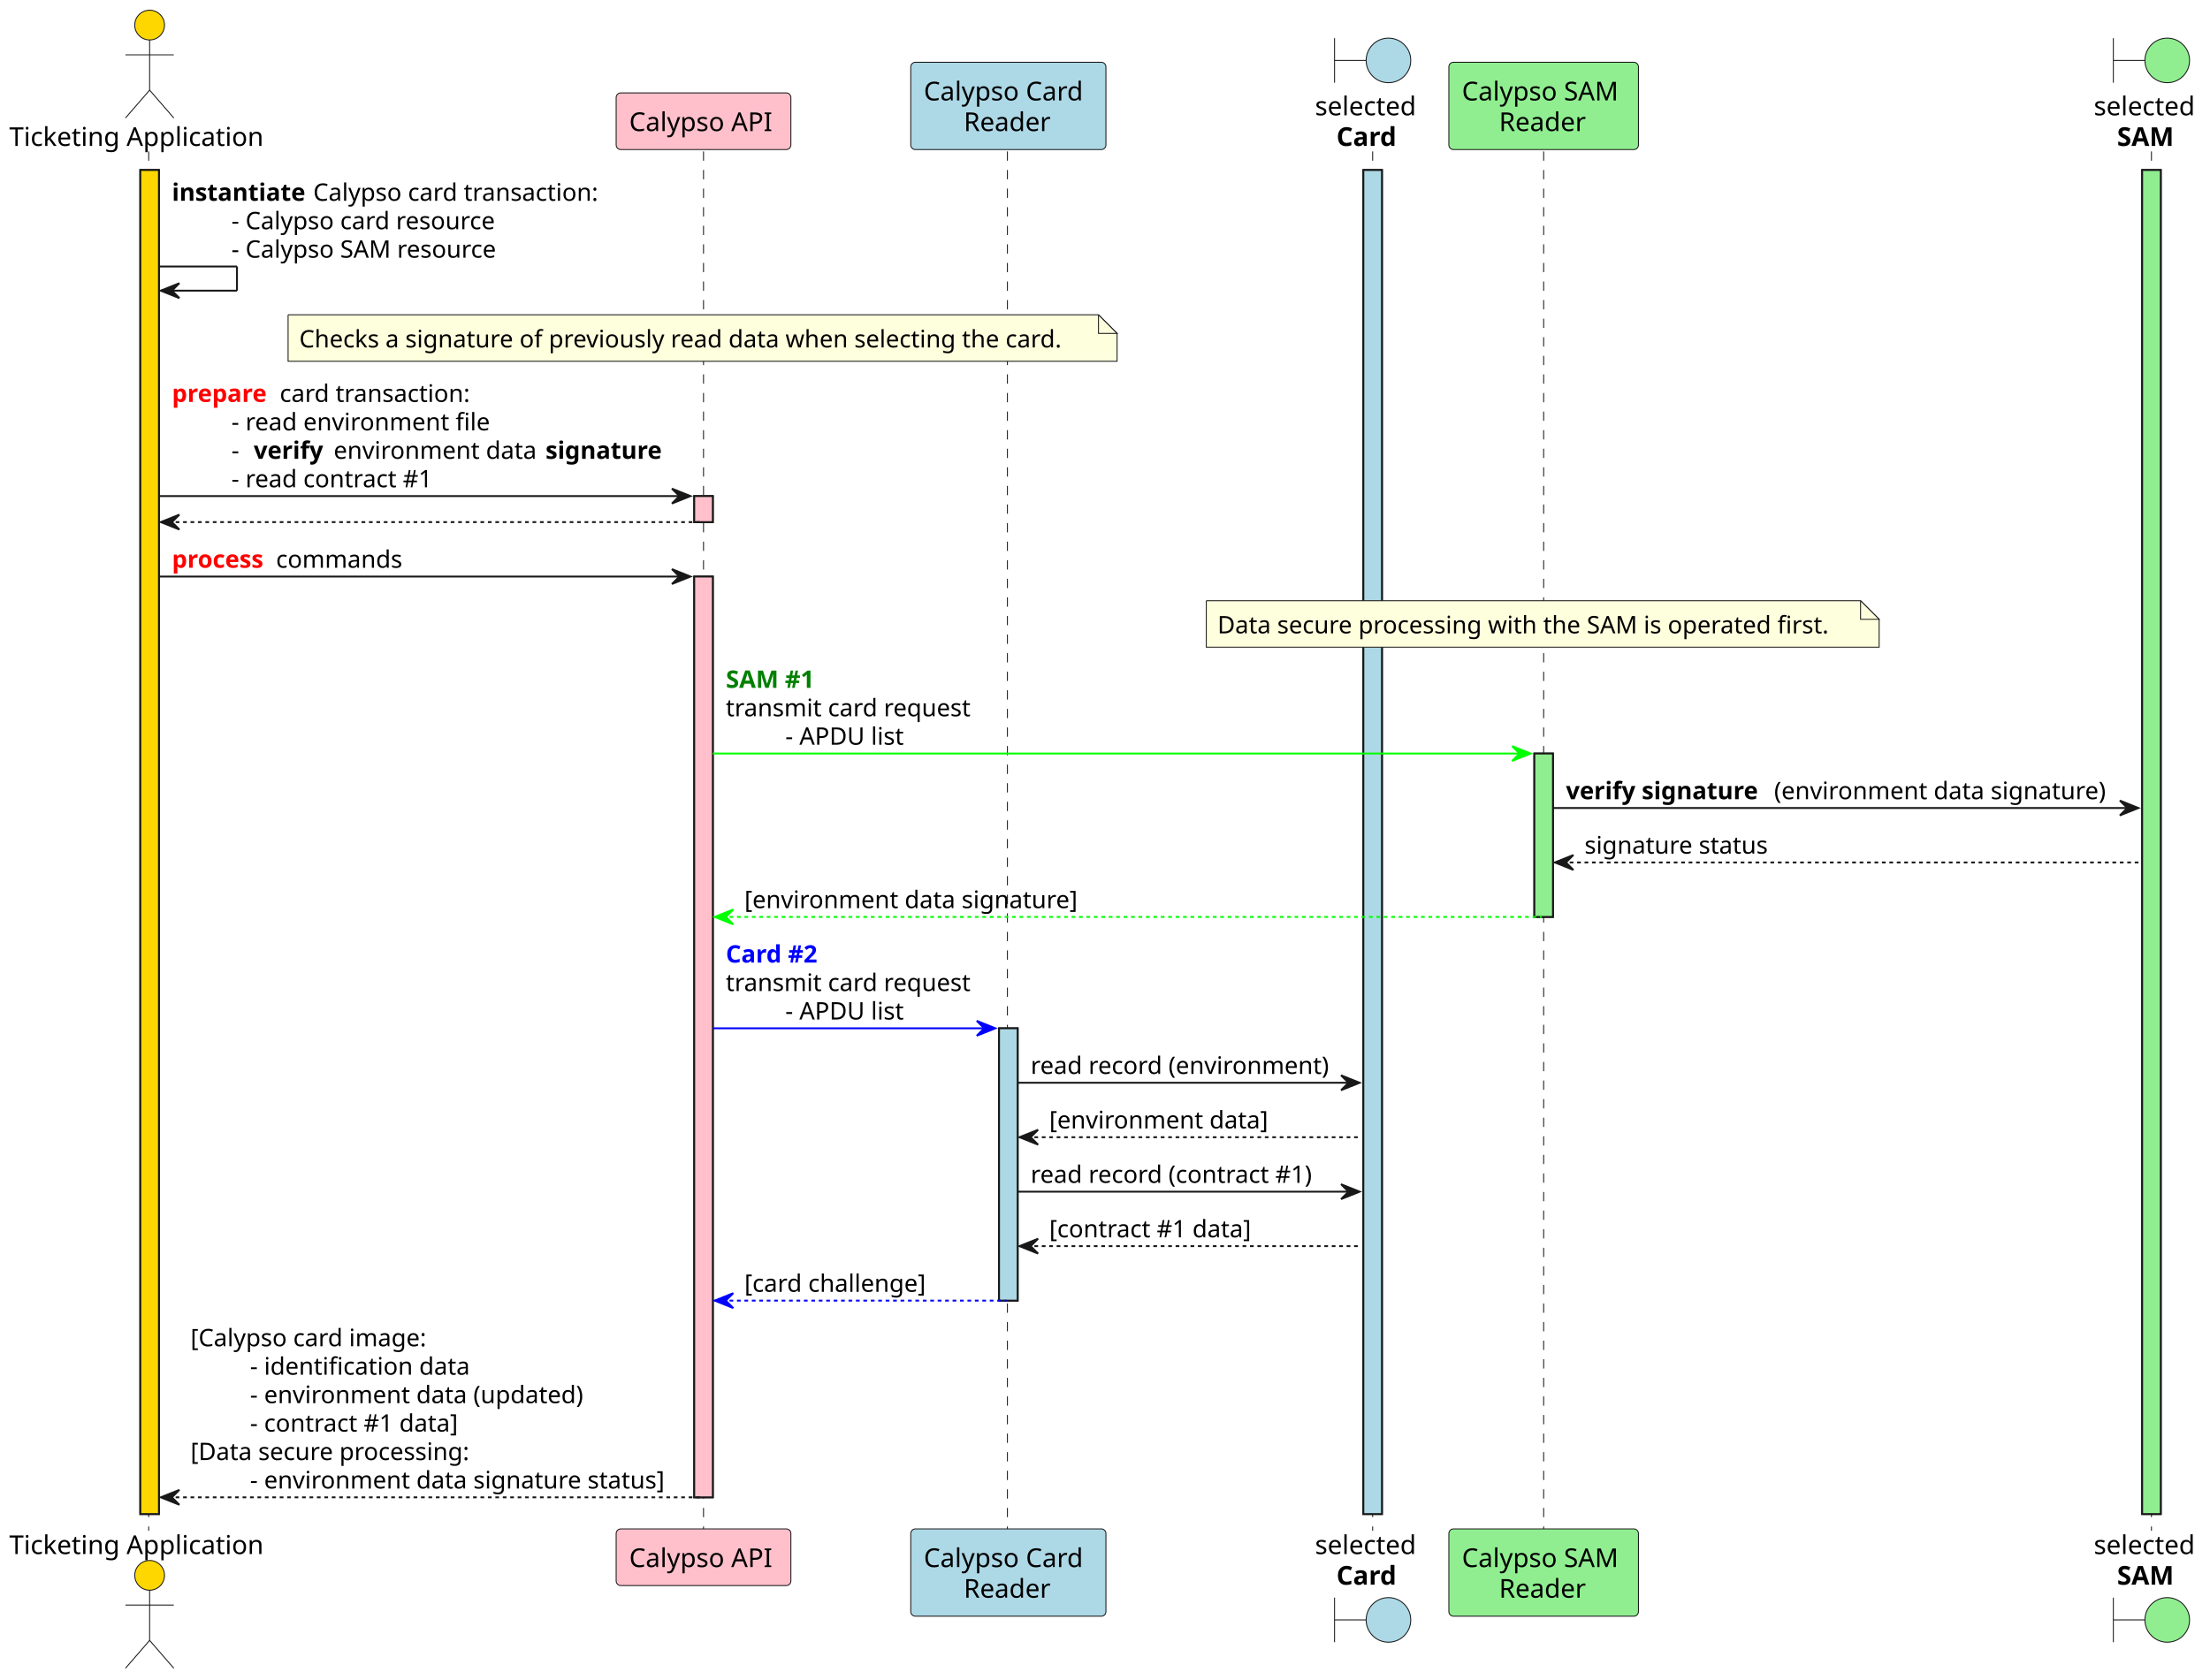
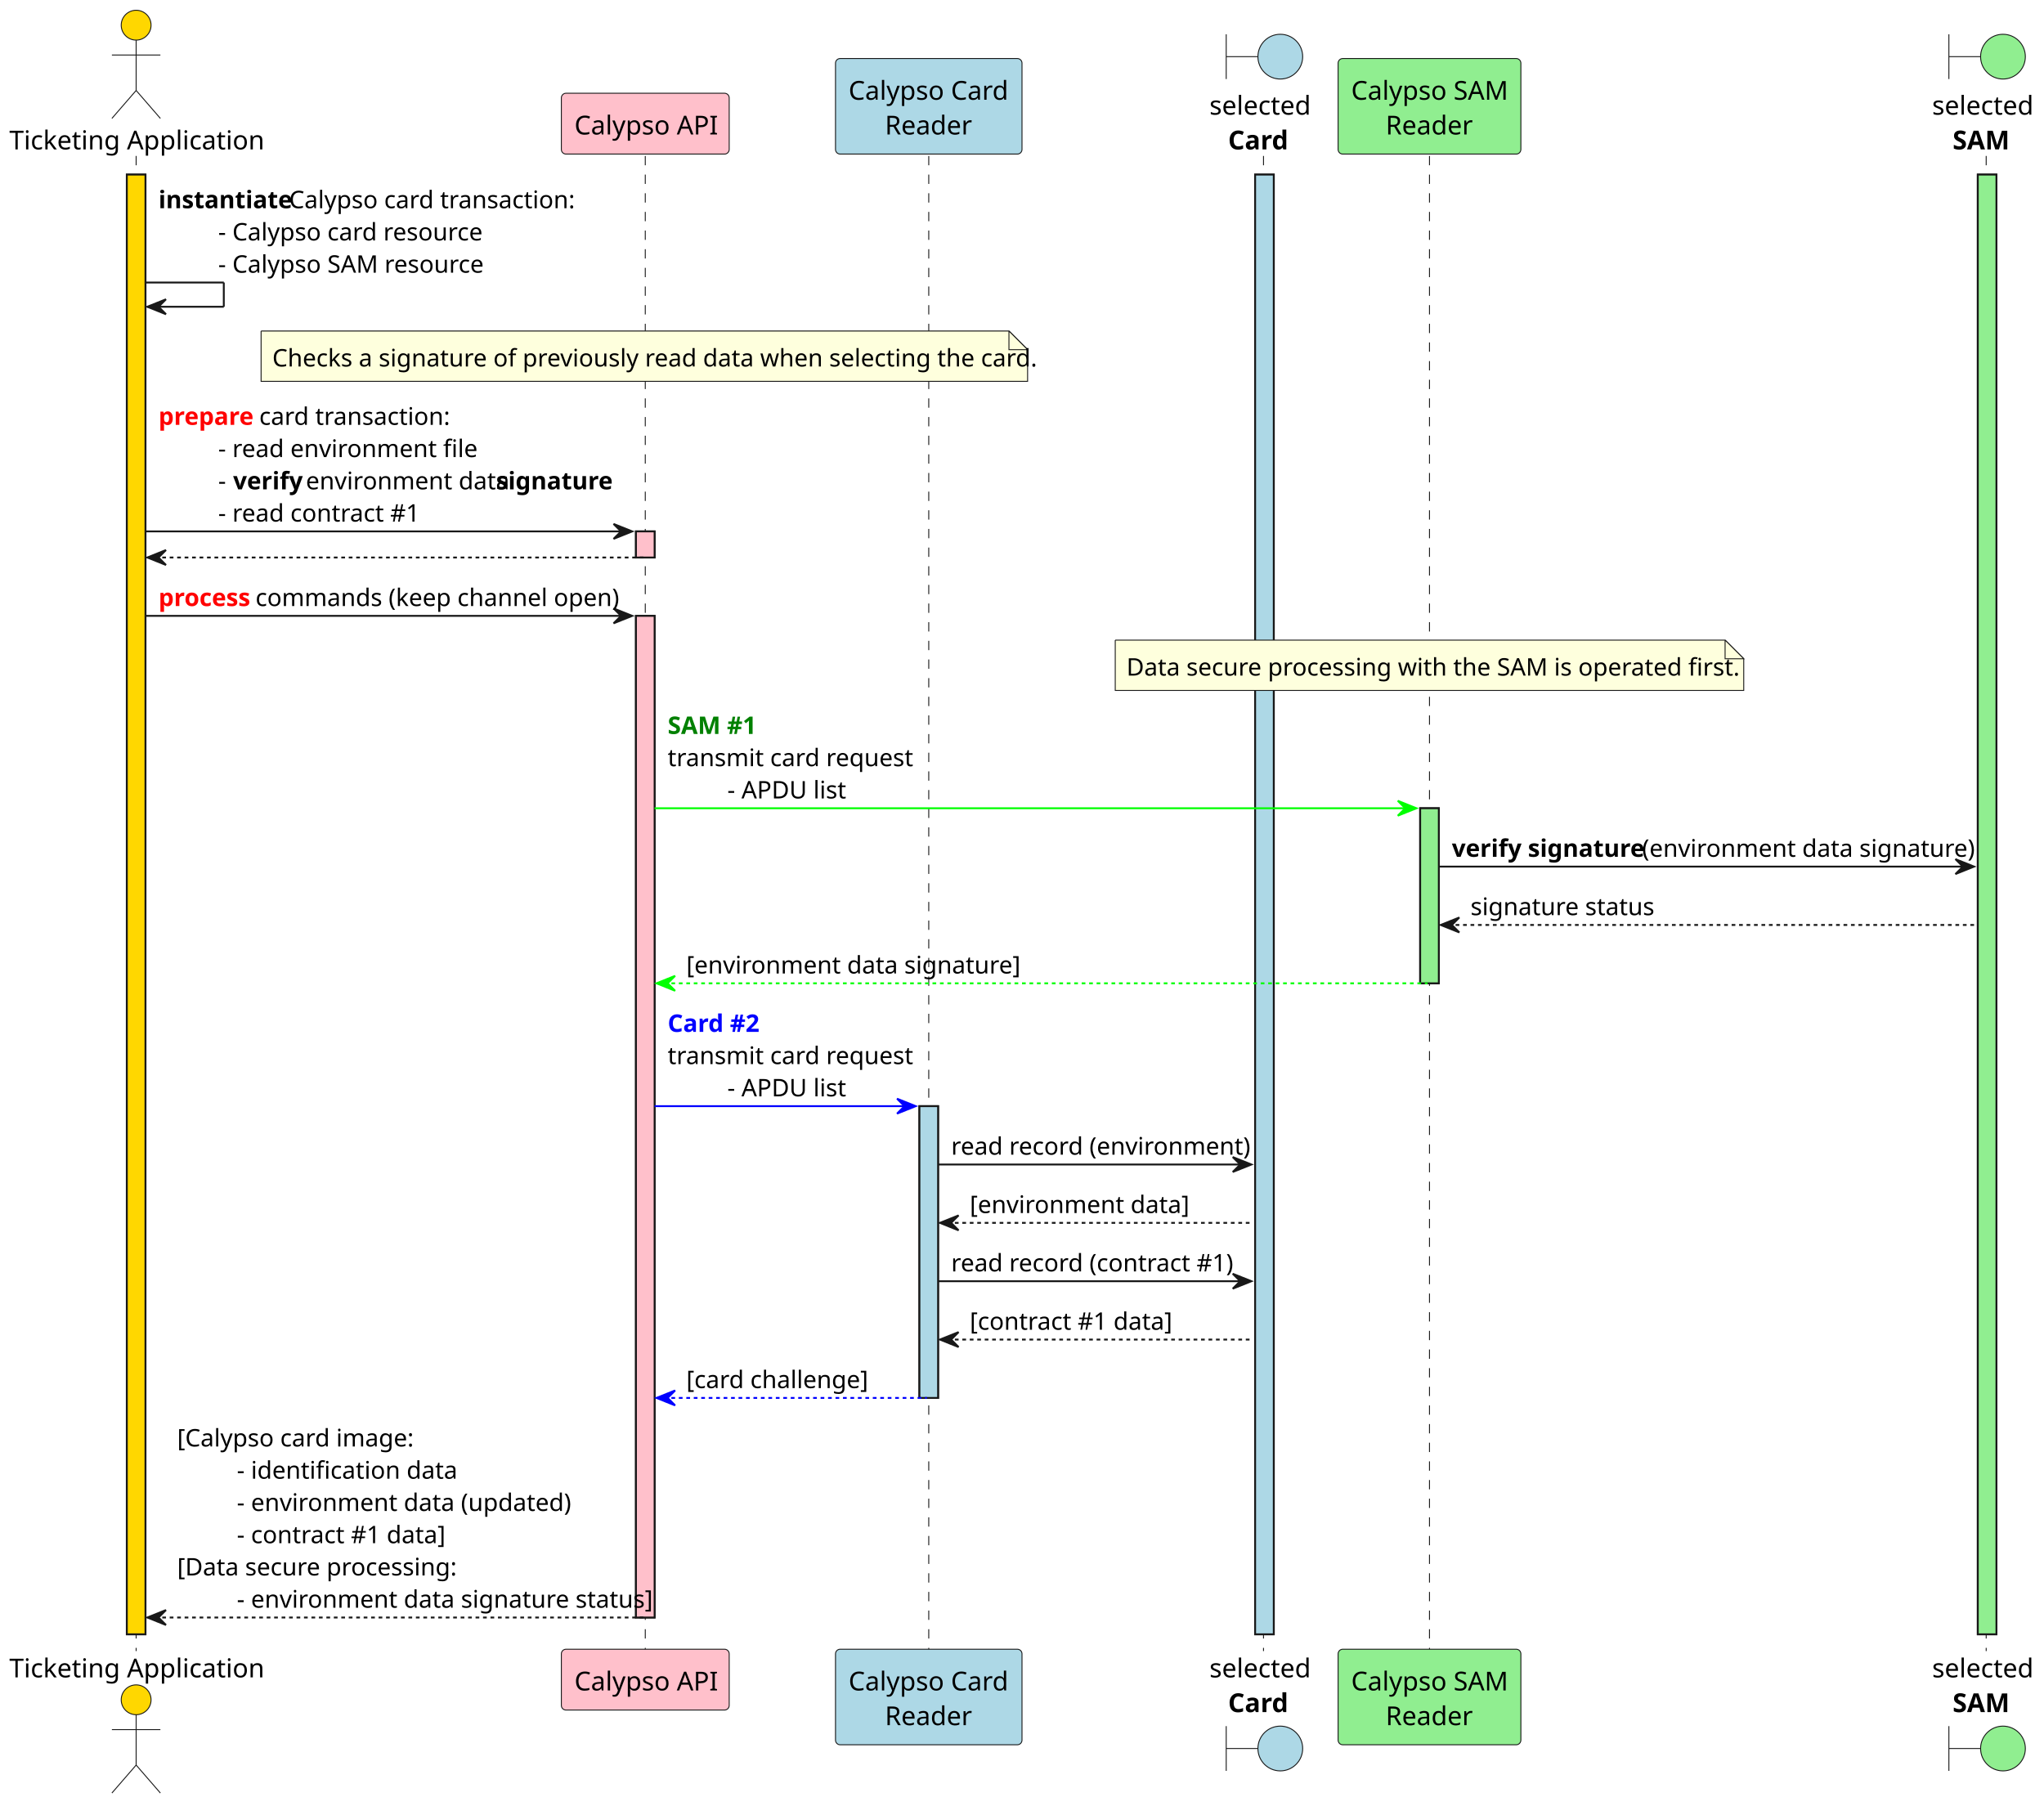
- <svg xmlns="http://www.w3.org/2000/svg" contentStyleType="text/css" height="904px" preserveAspectRatio="none" style="width:1189px;height:904px;background:#FFFFFF;" version="1.1" viewBox="0 0 1189 904" width="1189px" zoomAndPan="magnify">
+ <svg xmlns="http://www.w3.org/2000/svg" contentStyleType="text/css" height="968px" preserveAspectRatio="none" style="width:1096px;height:968px;background:#FFFFFF;" version="1.1" viewBox="0 0 1096 968" width="1096px" zoomAndPan="magnify">
  <defs />
  <g>
-     <rect fill="#FFD700" height="723.316" style="stroke:#181818;stroke-width:1.0;" width="10" x="75.5" y="91.488" />
-     <rect fill="#FFC0CB" height="14" style="stroke:#181818;stroke-width:1.0;" width="10" x="373.5" y="266.973" />
-     <rect fill="#FFC0CB" height="495.522" style="stroke:#181818;stroke-width:1.0;" width="10" x="373.5" y="310.283" />
-     <rect fill="#ADD8E6" height="146.553" style="stroke:#181818;stroke-width:1.0;" width="10" x="537.5" y="553.389" />
-     <rect fill="#ADD8E6" height="723.316" style="stroke:#181818;stroke-width:1.0;" width="10" x="733.5" y="91.488" />
-     <rect fill="#90EE90" height="87.932" style="stroke:#181818;stroke-width:1.0;" width="10" x="825.5" y="405.525" />
-     <rect fill="#90EE90" height="723.316" style="stroke:#181818;stroke-width:1.0;" width="10" x="1152.5" y="91.488" />
-     <line style="stroke:#181818;stroke-width:0.5;stroke-dasharray:5.0,5.0;" x1="80" x2="80" y1="81.488" y2="823.805" />
-     <line style="stroke:#181818;stroke-width:0.5;stroke-dasharray:5.0,5.0;" x1="378.5" x2="378.5" y1="81.488" y2="823.805" />
-     <line style="stroke:#181818;stroke-width:0.5;stroke-dasharray:5.0,5.0;" x1="542" x2="542" y1="81.488" y2="823.805" />
-     <line style="stroke:#181818;stroke-width:0.5;stroke-dasharray:5.0,5.0;" x1="738.5" x2="738.5" y1="81.488" y2="823.805" />
-     <line style="stroke:#181818;stroke-width:0.5;stroke-dasharray:5.0,5.0;" x1="830.5" x2="830.5" y1="81.488" y2="823.805" />
-     <line style="stroke:#181818;stroke-width:0.5;stroke-dasharray:5.0,5.0;" x1="1157.5" x2="1157.5" y1="81.488" y2="823.805" />
-     <text fill="#000000" font-family="sans-serif" font-size="14" lengthAdjust="spacing" textLength="145" x="5" y="78.535">Ticketing Application</text>
-     <ellipse cx="80.5" cy="13.5" fill="#FFD700" rx="8" ry="8" style="stroke:#181818;stroke-width:0.5;" />
-     <path d="M80.5,21.5 L80.5,48.5 M67.5,29.5 L93.5,29.5 M80.5,48.5 L67.5,63.5 M80.5,48.5 L93.5,63.5 " fill="none" style="stroke:#181818;stroke-width:0.5;" />
-     <text fill="#000000" font-family="sans-serif" font-size="14" lengthAdjust="spacing" textLength="145" x="5" y="836.34">Ticketing Application</text>
-     <ellipse cx="80.5" cy="847.793" fill="#FFD700" rx="8" ry="8" style="stroke:#181818;stroke-width:0.5;" />
-     <path d="M80.5,855.793 L80.5,882.793 M67.5,863.793 L93.5,863.793 M80.5,882.793 L67.5,897.793 M80.5,882.793 L93.5,897.793 " fill="none" style="stroke:#181818;stroke-width:0.5;" />
-     <rect fill="#FFC0CB" height="30.488" rx="2.5" ry="2.5" style="stroke:#181818;stroke-width:0.5;" width="94" x="331.5" y="50" />
-     <text fill="#000000" font-family="sans-serif" font-size="14" lengthAdjust="spacing" textLength="80" x="338.5" y="70.535">Calypso API</text>
-     <rect fill="#FFC0CB" height="30.488" rx="2.5" ry="2.5" style="stroke:#181818;stroke-width:0.5;" width="94" x="331.5" y="822.805" />
-     <text fill="#000000" font-family="sans-serif" font-size="14" lengthAdjust="spacing" textLength="80" x="338.5" y="843.34">Calypso API</text>
-     <rect fill="#ADD8E6" height="46.977" rx="2.5" ry="2.5" style="stroke:#181818;stroke-width:0.5;" width="105" x="490" y="33.512" />
-     <text fill="#000000" font-family="sans-serif" font-size="14" lengthAdjust="spacing" textLength="91" x="497" y="54.047">Calypso Card</text>
-     <text fill="#000000" font-family="sans-serif" font-size="14" lengthAdjust="spacing" textLength="48" x="518.5" y="70.535">Reader</text>
-     <rect fill="#ADD8E6" height="46.977" rx="2.5" ry="2.5" style="stroke:#181818;stroke-width:0.5;" width="105" x="490" y="822.805" />
-     <text fill="#000000" font-family="sans-serif" font-size="14" lengthAdjust="spacing" textLength="91" x="497" y="843.34">Calypso Card</text>
-     <text fill="#000000" font-family="sans-serif" font-size="14" lengthAdjust="spacing" textLength="48" x="518.5" y="859.828">Reader</text>
-     <text fill="#000000" font-family="sans-serif" font-size="14" lengthAdjust="spacing" textLength="56" x="707.5" y="62.047">selected</text>
-     <text fill="#000000" font-family="sans-serif" font-size="14" font-weight="bold" lengthAdjust="spacing" textLength="33" x="719" y="78.535">Card</text>
-     <path d="M718,20.512 L718,44.512 M718,32.512 L735,32.512 " fill="none" style="stroke:#181818;stroke-width:0.5;" />
-     <ellipse cx="747" cy="32.512" fill="#ADD8E6" rx="12" ry="12" style="stroke:#181818;stroke-width:0.5;" />
-     <text fill="#000000" font-family="sans-serif" font-size="14" lengthAdjust="spacing" textLength="56" x="707.5" y="836.34">selected</text>
-     <text fill="#000000" font-family="sans-serif" font-size="14" font-weight="bold" lengthAdjust="spacing" textLength="33" x="719" y="852.828">Card</text>
-     <path d="M718,859.781 L718,883.781 M718,871.781 L735,871.781 " fill="none" style="stroke:#181818;stroke-width:0.5;" />
-     <ellipse cx="747" cy="871.781" fill="#ADD8E6" rx="12" ry="12" style="stroke:#181818;stroke-width:0.5;" />
-     <rect fill="#90EE90" height="46.977" rx="2.5" ry="2.5" style="stroke:#181818;stroke-width:0.5;" width="102" x="779.5" y="33.512" />
-     <text fill="#000000" font-family="sans-serif" font-size="14" lengthAdjust="spacing" textLength="88" x="786.5" y="54.047">Calypso SAM</text>
-     <text fill="#000000" font-family="sans-serif" font-size="14" lengthAdjust="spacing" textLength="48" x="806.5" y="70.535">Reader</text>
-     <rect fill="#90EE90" height="46.977" rx="2.5" ry="2.5" style="stroke:#181818;stroke-width:0.5;" width="102" x="779.5" y="822.805" />
-     <text fill="#000000" font-family="sans-serif" font-size="14" lengthAdjust="spacing" textLength="88" x="786.5" y="843.34">Calypso SAM</text>
-     <text fill="#000000" font-family="sans-serif" font-size="14" lengthAdjust="spacing" textLength="48" x="806.5" y="859.828">Reader</text>
-     <text fill="#000000" font-family="sans-serif" font-size="14" lengthAdjust="spacing" textLength="56" x="1126.5" y="62.047">selected</text>
-     <text fill="#000000" font-family="sans-serif" font-size="14" font-weight="bold" lengthAdjust="spacing" textLength="31" x="1139" y="78.535">SAM</text>
-     <path d="M1137,20.512 L1137,44.512 M1137,32.512 L1154,32.512 " fill="none" style="stroke:#181818;stroke-width:0.5;" />
-     <ellipse cx="1166" cy="32.512" fill="#90EE90" rx="12" ry="12" style="stroke:#181818;stroke-width:0.5;" />
-     <text fill="#000000" font-family="sans-serif" font-size="14" lengthAdjust="spacing" textLength="56" x="1126.5" y="836.34">selected</text>
-     <text fill="#000000" font-family="sans-serif" font-size="14" font-weight="bold" lengthAdjust="spacing" textLength="31" x="1139" y="852.828">SAM</text>
-     <path d="M1137,859.781 L1137,883.781 M1137,871.781 L1154,871.781 " fill="none" style="stroke:#181818;stroke-width:0.5;" />
-     <ellipse cx="1166" cy="871.781" fill="#90EE90" rx="12" ry="12" style="stroke:#181818;stroke-width:0.5;" />
-     <rect fill="#FFD700" height="723.316" style="stroke:#181818;stroke-width:1.0;" width="10" x="75.5" y="91.488" />
-     <rect fill="#FFC0CB" height="14" style="stroke:#181818;stroke-width:1.0;" width="10" x="373.5" y="266.973" />
-     <rect fill="#FFC0CB" height="495.522" style="stroke:#181818;stroke-width:1.0;" width="10" x="373.5" y="310.283" />
-     <rect fill="#ADD8E6" height="146.553" style="stroke:#181818;stroke-width:1.0;" width="10" x="537.5" y="553.389" />
-     <rect fill="#ADD8E6" height="723.316" style="stroke:#181818;stroke-width:1.0;" width="10" x="733.5" y="91.488" />
-     <rect fill="#90EE90" height="87.932" style="stroke:#181818;stroke-width:1.0;" width="10" x="825.5" y="405.525" />
-     <rect fill="#90EE90" height="723.316" style="stroke:#181818;stroke-width:1.0;" width="10" x="1152.5" y="91.488" />
-     <line style="stroke:#181818;stroke-width:1.0;" x1="85.5" x2="127.5" y1="143.42" y2="143.42" />
-     <line style="stroke:#181818;stroke-width:1.0;" x1="127.5" x2="127.5" y1="143.42" y2="156.42" />
-     <line style="stroke:#181818;stroke-width:1.0;" x1="86.5" x2="127.5" y1="156.42" y2="156.42" />
-     <polygon fill="#181818" points="96.5,152.42,86.5,156.42,96.5,160.42,92.5,156.42" style="stroke:#181818;stroke-width:1.0;" />
-     <text fill="#000000" font-family="sans-serif" font-size="13" font-weight="bold" lengthAdjust="spacing" textLength="72" x="92.5" y="108.057">instantiate</text>
-     <text fill="#000000" font-family="sans-serif" font-size="13" lengthAdjust="spacing" textLength="160" x="168.5" y="108.057">Calypso card transaction:</text>
-     <text fill="#000000" font-family="sans-serif" font-size="13" lengthAdjust="spacing" textLength="151" x="124.5" y="123.367">- Calypso card resource</text>
-     <text fill="#000000" font-family="sans-serif" font-size="13" lengthAdjust="spacing" textLength="151" x="124.5" y="138.678">- Calypso SAM resource</text>
-     <path d="M155,169.42 L155,194.42 L601,194.42 L601,179.42 L591,169.42 L155,169.42 " fill="#FEFFDD" style="stroke:#181818;stroke-width:0.5;" />
-     <path d="M591,169.42 L591,179.42 L601,179.42 L591,169.42 " fill="#FEFFDD" style="stroke:#181818;stroke-width:0.5;" />
-     <text fill="#000000" font-family="sans-serif" font-size="13" lengthAdjust="spacing" textLength="425" x="161" y="186.988">Checks a signature of previously read data when selecting the card.</text>
-     <polygon fill="#181818" points="361.5,262.973,371.5,266.973,361.5,270.973,365.5,266.973" style="stroke:#181818;stroke-width:1.0;" />
-     <line style="stroke:#181818;stroke-width:1.0;" x1="85.5" x2="367.5" y1="266.973" y2="266.973" />
-     <text fill="#FF0000" font-family="sans-serif" font-size="13" font-weight="bold" lengthAdjust="spacing" textLength="54" x="92.5" y="216.299">prepare</text>
-     <text fill="#000000" font-family="sans-serif" font-size="13" lengthAdjust="spacing" textLength="106" x="150.5" y="216.299">card transaction:</text>
-     <text fill="#000000" font-family="sans-serif" font-size="13" lengthAdjust="spacing" textLength="146" x="124.5" y="231.609">- read environment file</text>
-     <text fill="#000000" font-family="sans-serif" font-size="13" lengthAdjust="spacing" textLength="8" x="124.5" y="246.92">-</text>
-     <text fill="#000000" font-family="sans-serif" font-size="13" font-weight="bold" lengthAdjust="spacing" textLength="39" x="136.5" y="246.92">verify</text>
-     <text fill="#000000" font-family="sans-serif" font-size="13" lengthAdjust="spacing" textLength="110" x="179.5" y="246.92">environment data</text>
-     <text fill="#000000" font-family="sans-serif" font-size="13" font-weight="bold" lengthAdjust="spacing" textLength="65" x="293.5" y="246.92">signature</text>
-     <text fill="#000000" font-family="sans-serif" font-size="13" lengthAdjust="spacing" textLength="115" x="124.5" y="262.231">- read contract #1</text>
-     <polygon fill="#181818" points="96.5,276.973,86.5,280.973,96.5,284.973,92.5,280.973" style="stroke:#181818;stroke-width:1.0;" />
-     <line style="stroke:#181818;stroke-width:1.0;stroke-dasharray:2.0,2.0;" x1="90.5" x2="377.5" y1="280.973" y2="280.973" />
-     <polygon fill="#181818" points="361.5,306.283,371.5,310.283,361.5,314.283,365.5,310.283" style="stroke:#181818;stroke-width:1.0;" />
-     <line style="stroke:#181818;stroke-width:1.0;" x1="85.5" x2="367.5" y1="310.283" y2="310.283" />
-     <text fill="#FF0000" font-family="sans-serif" font-size="13" font-weight="bold" lengthAdjust="spacing" textLength="52" x="92.5" y="305.541">process</text>
-     <text fill="#000000" font-family="sans-serif" font-size="13" lengthAdjust="spacing" textLength="69" x="148.5" y="305.541">commands</text>
-     <path d="M649,323.283 L649,348.283 L1011,348.283 L1011,333.283 L1001,323.283 L649,323.283 " fill="#FEFFDD" style="stroke:#181818;stroke-width:0.5;" />
-     <path d="M1001,323.283 L1001,333.283 L1011,333.283 L1001,323.283 " fill="#FEFFDD" style="stroke:#181818;stroke-width:0.5;" />
-     <text fill="#000000" font-family="sans-serif" font-size="13" lengthAdjust="spacing" textLength="341" x="655" y="340.852">Data secure processing with the SAM is operated first.</text>
-     <polygon fill="#00FF00" points="813.5,401.525,823.5,405.525,813.5,409.525,817.5,405.525" style="stroke:#00FF00;stroke-width:1.0;" />
-     <line style="stroke:#00FF00;stroke-width:1.0;" x1="383.5" x2="819.5" y1="405.525" y2="405.525" />
-     <text fill="#008000" font-family="sans-serif" font-size="13" font-weight="bold" lengthAdjust="spacing" textLength="51" x="390.5" y="370.162">SAM #1</text>
-     <text fill="#000000" font-family="sans-serif" font-size="13" lengthAdjust="spacing" textLength="135" x="390.5" y="385.473">transmit card request</text>
-     <text fill="#000000" font-family="sans-serif" font-size="13" lengthAdjust="spacing" textLength="71" x="422.5" y="400.783">- APDU list</text>
-     <polygon fill="#181818" points="1140.5,430.836,1150.5,434.836,1140.5,438.836,1144.5,434.836" style="stroke:#181818;stroke-width:1.0;" />
-     <line style="stroke:#181818;stroke-width:1.0;" x1="835.5" x2="1146.5" y1="434.836" y2="434.836" />
-     <text fill="#000000" font-family="sans-serif" font-size="13" font-weight="bold" lengthAdjust="spacing" textLength="108" x="842.5" y="430.094">verify signature</text>
-     <text fill="#000000" font-family="sans-serif" font-size="13" lengthAdjust="spacing" textLength="181" x="954.5" y="430.094">(environment data signature)</text>
-     <polygon fill="#181818" points="846.5,460.147,836.5,464.147,846.5,468.147,842.5,464.147" style="stroke:#181818;stroke-width:1.0;" />
-     <line style="stroke:#181818;stroke-width:1.0;stroke-dasharray:2.0,2.0;" x1="840.5" x2="1151.5" y1="464.147" y2="464.147" />
-     <text fill="#000000" font-family="sans-serif" font-size="13" lengthAdjust="spacing" textLength="102" x="852.5" y="459.404">signature status</text>
-     <polygon fill="#00FF00" points="394.5,489.457,384.5,493.457,394.5,497.457,390.5,493.457" style="stroke:#00FF00;stroke-width:1.0;" />
-     <line style="stroke:#00FF00;stroke-width:1.0;stroke-dasharray:2.0,2.0;" x1="388.5" x2="829.5" y1="493.457" y2="493.457" />
-     <text fill="#000000" font-family="sans-serif" font-size="13" lengthAdjust="spacing" textLength="181" x="400.5" y="488.715">[environment data signature]</text>
-     <polygon fill="#0000FF" points="525.5,549.389,535.5,553.389,525.5,557.389,529.5,553.389" style="stroke:#0000FF;stroke-width:1.0;" />
-     <line style="stroke:#0000FF;stroke-width:1.0;" x1="383.5" x2="531.5" y1="553.389" y2="553.389" />
-     <text fill="#0000FF" font-family="sans-serif" font-size="13" font-weight="bold" lengthAdjust="spacing" textLength="54" x="390.5" y="518.025">Card #2</text>
-     <text fill="#000000" font-family="sans-serif" font-size="13" lengthAdjust="spacing" textLength="135" x="390.5" y="533.336">transmit card request</text>
-     <text fill="#000000" font-family="sans-serif" font-size="13" lengthAdjust="spacing" textLength="71" x="422.5" y="548.646">- APDU list</text>
-     <polygon fill="#181818" points="721.5,578.699,731.5,582.699,721.5,586.699,725.5,582.699" style="stroke:#181818;stroke-width:1.0;" />
-     <line style="stroke:#181818;stroke-width:1.0;" x1="547.5" x2="727.5" y1="582.699" y2="582.699" />
-     <text fill="#000000" font-family="sans-serif" font-size="13" lengthAdjust="spacing" textLength="162" x="554.5" y="577.957">read record (environment)</text>
-     <polygon fill="#181818" points="558.5,608.01,548.5,612.01,558.5,616.01,554.5,612.01" style="stroke:#181818;stroke-width:1.0;" />
-     <line style="stroke:#181818;stroke-width:1.0;stroke-dasharray:2.0,2.0;" x1="552.5" x2="732.5" y1="612.01" y2="612.01" />
-     <text fill="#000000" font-family="sans-serif" font-size="13" lengthAdjust="spacing" textLength="118" x="564.5" y="607.268">[environment data]</text>
-     <polygon fill="#181818" points="721.5,637.32,731.5,641.32,721.5,645.32,725.5,641.32" style="stroke:#181818;stroke-width:1.0;" />
-     <line style="stroke:#181818;stroke-width:1.0;" x1="547.5" x2="727.5" y1="641.32" y2="641.32" />
-     <text fill="#000000" font-family="sans-serif" font-size="13" lengthAdjust="spacing" textLength="155" x="554.5" y="636.578">read record (contract #1)</text>
-     <polygon fill="#181818" points="558.5,666.631,548.5,670.631,558.5,674.631,554.5,670.631" style="stroke:#181818;stroke-width:1.0;" />
-     <line style="stroke:#181818;stroke-width:1.0;stroke-dasharray:2.0,2.0;" x1="552.5" x2="732.5" y1="670.631" y2="670.631" />
-     <text fill="#000000" font-family="sans-serif" font-size="13" lengthAdjust="spacing" textLength="111" x="564.5" y="665.889">[contract #1 data]</text>
-     <polygon fill="#0000FF" points="394.5,695.941,384.5,699.941,394.5,703.941,390.5,699.941" style="stroke:#0000FF;stroke-width:1.0;" />
-     <line style="stroke:#0000FF;stroke-width:1.0;stroke-dasharray:2.0,2.0;" x1="388.5" x2="541.5" y1="699.941" y2="699.941" />
-     <text fill="#000000" font-family="sans-serif" font-size="13" lengthAdjust="spacing" textLength="99" x="400.5" y="695.199">[card challenge]</text>
-     <polygon fill="#181818" points="96.5,801.805,86.5,805.805,96.5,809.805,92.5,805.805" style="stroke:#181818;stroke-width:1.0;" />
-     <line style="stroke:#181818;stroke-width:1.0;stroke-dasharray:2.0,2.0;" x1="90.5" x2="377.5" y1="805.805" y2="805.805" />
-     <text fill="#000000" font-family="sans-serif" font-size="13" lengthAdjust="spacing" textLength="131" x="102.5" y="724.51">[Calypso card image:</text>
-     <text fill="#000000" font-family="sans-serif" font-size="13" lengthAdjust="spacing" textLength="127" x="134.5" y="739.82">- identification data</text>
-     <text fill="#000000" font-family="sans-serif" font-size="13" lengthAdjust="spacing" textLength="185" x="134.5" y="755.131">- environment data (updated)</text>
-     <text fill="#000000" font-family="sans-serif" font-size="13" lengthAdjust="spacing" textLength="119" x="134.5" y="770.441">- contract #1 data]</text>
-     <text fill="#000000" font-family="sans-serif" font-size="13" lengthAdjust="spacing" textLength="155" x="102.5" y="785.752">[Data secure processing:</text>
-     <text fill="#000000" font-family="sans-serif" font-size="13" lengthAdjust="spacing" textLength="232" x="134.5" y="801.062">- environment data signature status]</text>
+     <rect fill="#FFD700" height="782.731" style="stroke:#181818;stroke-width:1.0;" width="10" x="68" y="93.621" />
+     <rect fill="#FFC0CB" height="14" style="stroke:#181818;stroke-width:1.0;" width="10" x="341" y="284.949" />
+     <rect fill="#FFC0CB" height="537.111" style="stroke:#181818;stroke-width:1.0;" width="10" x="341" y="330.24" />
+     <rect fill="#ADD8E6" height="156.455" style="stroke:#181818;stroke-width:1.0;" width="10" x="493" y="593.15" />
+     <rect fill="#ADD8E6" height="782.731" style="stroke:#181818;stroke-width:1.0;" width="10" x="673" y="93.621" />
+     <rect fill="#90EE90" height="93.873" style="stroke:#181818;stroke-width:1.0;" width="10" x="761.5" y="433.404" />
+     <rect fill="#90EE90" height="782.731" style="stroke:#181818;stroke-width:1.0;" width="10" x="1060.5" y="93.621" />
+     <line style="stroke:#181818;stroke-width:0.5;stroke-dasharray:5.0,5.0;" x1="73" x2="73" y1="83.621" y2="885.352" />
+     <line style="stroke:#181818;stroke-width:0.5;stroke-dasharray:5.0,5.0;" x1="346" x2="346" y1="83.621" y2="885.352" />
+     <line style="stroke:#181818;stroke-width:0.5;stroke-dasharray:5.0,5.0;" x1="498" x2="498" y1="83.621" y2="885.352" />
+     <line style="stroke:#181818;stroke-width:0.5;stroke-dasharray:5.0,5.0;" x1="677.5" x2="677.5" y1="83.621" y2="885.352" />
+     <line style="stroke:#181818;stroke-width:0.5;stroke-dasharray:5.0,5.0;" x1="766.5" x2="766.5" y1="83.621" y2="885.352" />
+     <line style="stroke:#181818;stroke-width:0.5;stroke-dasharray:5.0,5.0;" x1="1065" x2="1065" y1="83.621" y2="885.352" />
+     <text fill="#000000" font-family="sans-serif" font-size="14" lengthAdjust="spacing" textLength="130" x="5" y="80.107">Ticketing Application</text>
+     <ellipse cx="73" cy="13.5" fill="#FFD700" rx="8" ry="8" style="stroke:#181818;stroke-width:0.5;" />
+     <path d="M73,21.5 L73,48.5 M60,29.5 L86,29.5 M73,48.5 L60,63.5 M73,48.5 L86,63.5 " fill="none" style="stroke:#181818;stroke-width:0.5;" />
+     <text fill="#000000" font-family="sans-serif" font-size="14" lengthAdjust="spacing" textLength="130" x="5" y="899.459">Ticketing Application</text>
+     <ellipse cx="73" cy="911.473" fill="#FFD700" rx="8" ry="8" style="stroke:#181818;stroke-width:0.5;" />
+     <path d="M73,919.473 L73,946.473 M60,927.473 L86,927.473 M73,946.473 L60,961.473 M73,946.473 L86,961.473 " fill="none" style="stroke:#181818;stroke-width:0.5;" />
+     <rect fill="#FFC0CB" height="32.621" rx="2.5" ry="2.5" style="stroke:#181818;stroke-width:0.5;" width="90" x="301" y="50" />
+     <text fill="#000000" font-family="sans-serif" font-size="14" lengthAdjust="spacing" textLength="76" x="308" y="72.107">Calypso API</text>
+     <rect fill="#FFC0CB" height="32.621" rx="2.5" ry="2.5" style="stroke:#181818;stroke-width:0.5;" width="90" x="301" y="884.352" />
+     <text fill="#000000" font-family="sans-serif" font-size="14" lengthAdjust="spacing" textLength="76" x="308" y="906.459">Calypso API</text>
+     <rect fill="#ADD8E6" height="51.242" rx="2.5" ry="2.5" style="stroke:#181818;stroke-width:0.5;" width="100" x="448" y="31.379" />
+     <text fill="#000000" font-family="sans-serif" font-size="14" lengthAdjust="spacing" textLength="86" x="455" y="53.486">Calypso Card</text>
+     <text fill="#000000" font-family="sans-serif" font-size="14" lengthAdjust="spacing" textLength="47" x="474.5" y="72.107">Reader</text>
+     <rect fill="#ADD8E6" height="51.242" rx="2.5" ry="2.5" style="stroke:#181818;stroke-width:0.5;" width="100" x="448" y="884.352" />
+     <text fill="#000000" font-family="sans-serif" font-size="14" lengthAdjust="spacing" textLength="86" x="455" y="906.459">Calypso Card</text>
+     <text fill="#000000" font-family="sans-serif" font-size="14" lengthAdjust="spacing" textLength="47" x="474.5" y="925.08">Reader</text>
+     <text fill="#000000" font-family="sans-serif" font-size="14" lengthAdjust="spacing" textLength="53" x="648.5" y="61.486">selected</text>
+     <text fill="#000000" font-family="sans-serif" font-size="14" font-weight="bold" lengthAdjust="spacing" textLength="33" x="658.5" y="80.107">Card</text>
+     <path d="M657.5,18.379 L657.5,42.379 M657.5,30.379 L674.5,30.379 " fill="none" style="stroke:#181818;stroke-width:0.5;" />
+     <ellipse cx="686.5" cy="30.379" fill="#ADD8E6" rx="12" ry="12" style="stroke:#181818;stroke-width:0.5;" />
+     <text fill="#000000" font-family="sans-serif" font-size="14" lengthAdjust="spacing" textLength="53" x="648.5" y="899.459">selected</text>
+     <text fill="#000000" font-family="sans-serif" font-size="14" font-weight="bold" lengthAdjust="spacing" textLength="33" x="658.5" y="918.08">Card</text>
+     <path d="M657.5,925.594 L657.5,949.594 M657.5,937.594 L674.5,937.594 " fill="none" style="stroke:#181818;stroke-width:0.5;" />
+     <ellipse cx="686.5" cy="937.594" fill="#ADD8E6" rx="12" ry="12" style="stroke:#181818;stroke-width:0.5;" />
+     <rect fill="#90EE90" height="51.242" rx="2.5" ry="2.5" style="stroke:#181818;stroke-width:0.5;" width="98" x="717.5" y="31.379" />
+     <text fill="#000000" font-family="sans-serif" font-size="14" lengthAdjust="spacing" textLength="84" x="724.5" y="53.486">Calypso SAM</text>
+     <text fill="#000000" font-family="sans-serif" font-size="14" lengthAdjust="spacing" textLength="47" x="743" y="72.107">Reader</text>
+     <rect fill="#90EE90" height="51.242" rx="2.5" ry="2.5" style="stroke:#181818;stroke-width:0.5;" width="98" x="717.5" y="884.352" />
+     <text fill="#000000" font-family="sans-serif" font-size="14" lengthAdjust="spacing" textLength="84" x="724.5" y="906.459">Calypso SAM</text>
+     <text fill="#000000" font-family="sans-serif" font-size="14" lengthAdjust="spacing" textLength="47" x="743" y="925.08">Reader</text>
+     <text fill="#000000" font-family="sans-serif" font-size="14" lengthAdjust="spacing" textLength="53" x="1036" y="61.486">selected</text>
+     <text fill="#000000" font-family="sans-serif" font-size="14" font-weight="bold" lengthAdjust="spacing" textLength="31" x="1047" y="80.107">SAM</text>
+     <path d="M1045,18.379 L1045,42.379 M1045,30.379 L1062,30.379 " fill="none" style="stroke:#181818;stroke-width:0.5;" />
+     <ellipse cx="1074" cy="30.379" fill="#90EE90" rx="12" ry="12" style="stroke:#181818;stroke-width:0.5;" />
+     <text fill="#000000" font-family="sans-serif" font-size="14" lengthAdjust="spacing" textLength="53" x="1036" y="899.459">selected</text>
+     <text fill="#000000" font-family="sans-serif" font-size="14" font-weight="bold" lengthAdjust="spacing" textLength="31" x="1047" y="918.08">SAM</text>
+     <path d="M1045,925.594 L1045,949.594 M1045,937.594 L1062,937.594 " fill="none" style="stroke:#181818;stroke-width:0.5;" />
+     <ellipse cx="1074" cy="937.594" fill="#90EE90" rx="12" ry="12" style="stroke:#181818;stroke-width:0.5;" />
+     <rect fill="#FFD700" height="782.731" style="stroke:#181818;stroke-width:1.0;" width="10" x="68" y="93.621" />
+     <rect fill="#FFC0CB" height="14" style="stroke:#181818;stroke-width:1.0;" width="10" x="341" y="284.949" />
+     <rect fill="#FFC0CB" height="537.111" style="stroke:#181818;stroke-width:1.0;" width="10" x="341" y="330.24" />
+     <rect fill="#ADD8E6" height="156.455" style="stroke:#181818;stroke-width:1.0;" width="10" x="493" y="593.15" />
+     <rect fill="#ADD8E6" height="782.731" style="stroke:#181818;stroke-width:1.0;" width="10" x="673" y="93.621" />
+     <rect fill="#90EE90" height="93.873" style="stroke:#181818;stroke-width:1.0;" width="10" x="761.5" y="433.404" />
+     <rect fill="#90EE90" height="782.731" style="stroke:#181818;stroke-width:1.0;" width="10" x="1060.5" y="93.621" />
+     <line style="stroke:#181818;stroke-width:1.0;" x1="78" x2="120" y1="151.494" y2="151.494" />
+     <line style="stroke:#181818;stroke-width:1.0;" x1="120" x2="120" y1="151.494" y2="164.494" />
+     <line style="stroke:#181818;stroke-width:1.0;" x1="79" x2="120" y1="164.494" y2="164.494" />
+     <polygon fill="#181818" points="89,160.494,79,164.494,89,168.494,85,164.494" style="stroke:#181818;stroke-width:1.0;" />
+     <text fill="#000000" font-family="sans-serif" font-size="13" font-weight="bold" lengthAdjust="spacing" textLength="66" x="85" y="111.649">instantiate</text>
+     <text fill="#000000" font-family="sans-serif" font-size="13" lengthAdjust="spacing" textLength="148" x="155" y="111.649">Calypso card transaction:</text>
+     <text fill="#000000" font-family="sans-serif" font-size="13" lengthAdjust="spacing" textLength="138" x="117" y="128.94">- Calypso card resource</text>
+     <text fill="#000000" font-family="sans-serif" font-size="13" lengthAdjust="spacing" textLength="142" x="117" y="146.231">- Calypso SAM resource</text>
+     <path d="M140,177.494 L140,204.494 L551,204.494 L551,187.494 L541,177.494 L140,177.494 " fill="#FEFFDD" style="stroke:#181818;stroke-width:0.5;" />
+     <path d="M541,177.494 L541,187.494 L551,187.494 L541,177.494 " fill="#FEFFDD" style="stroke:#181818;stroke-width:0.5;" />
+     <text fill="#000000" font-family="sans-serif" font-size="13" lengthAdjust="spacing" textLength="390" x="146" y="196.523">Checks a signature of previously read data when selecting the card.</text>
+     <polygon fill="#181818" points="329,280.949,339,284.949,329,288.949,333,284.949" style="stroke:#181818;stroke-width:1.0;" />
+     <line style="stroke:#181818;stroke-width:1.0;" x1="78" x2="335" y1="284.949" y2="284.949" />
+     <text fill="#FF0000" font-family="sans-serif" font-size="13" font-weight="bold" lengthAdjust="spacing" textLength="50" x="85" y="227.814">prepare</text>
+     <text fill="#000000" font-family="sans-serif" font-size="13" lengthAdjust="spacing" textLength="97" x="139" y="227.814">card transaction:</text>
+     <text fill="#000000" font-family="sans-serif" font-size="13" lengthAdjust="spacing" textLength="126" x="117" y="245.105">- read environment file</text>
+     <text fill="#000000" font-family="sans-serif" font-size="13" lengthAdjust="spacing" textLength="4" x="117" y="262.396">-</text>
+     <text fill="#000000" font-family="sans-serif" font-size="13" font-weight="bold" lengthAdjust="spacing" textLength="35" x="125" y="262.396">verify</text>
+     <text fill="#000000" font-family="sans-serif" font-size="13" lengthAdjust="spacing" textLength="98" x="164" y="262.396">environment data</text>
+     <text fill="#000000" font-family="sans-serif" font-size="13" font-weight="bold" lengthAdjust="spacing" textLength="59" x="266" y="262.396">signature</text>
+     <text fill="#000000" font-family="sans-serif" font-size="13" lengthAdjust="spacing" textLength="102" x="117" y="279.687">- read contract #1</text>
+     <polygon fill="#181818" points="89,294.949,79,298.949,89,302.949,85,298.949" style="stroke:#181818;stroke-width:1.0;" />
+     <line style="stroke:#181818;stroke-width:1.0;stroke-dasharray:2.0,2.0;" x1="83" x2="345" y1="298.949" y2="298.949" />
+     <polygon fill="#181818" points="329,326.24,339,330.24,329,334.24,333,330.24" style="stroke:#181818;stroke-width:1.0;" />
+     <line style="stroke:#181818;stroke-width:1.0;" x1="78" x2="335" y1="330.24" y2="330.24" />
+     <text fill="#FF0000" font-family="sans-serif" font-size="13" font-weight="bold" lengthAdjust="spacing" textLength="48" x="85" y="324.978">process</text>
+     <text fill="#000000" font-family="sans-serif" font-size="13" lengthAdjust="spacing" textLength="185" x="137" y="324.978">commands (keep channel open)</text>
+     <path d="M598,343.24 L598,370.24 L935,370.24 L935,353.24 L925,343.24 L598,343.24 " fill="#FEFFDD" style="stroke:#181818;stroke-width:0.5;" />
+     <path d="M925,343.24 L925,353.24 L935,353.24 L925,343.24 " fill="#FEFFDD" style="stroke:#181818;stroke-width:0.5;" />
+     <text fill="#000000" font-family="sans-serif" font-size="13" lengthAdjust="spacing" textLength="316" x="604" y="362.269">Data secure processing with the SAM is operated first.</text>
+     <polygon fill="#00FF00" points="749.5,429.404,759.5,433.404,749.5,437.404,753.5,433.404" style="stroke:#00FF00;stroke-width:1.0;" />
+     <line style="stroke:#00FF00;stroke-width:1.0;" x1="351" x2="755.5" y1="433.404" y2="433.404" />
+     <text fill="#008000" font-family="sans-serif" font-size="13" font-weight="bold" lengthAdjust="spacing" textLength="47" x="358" y="393.56">SAM #1</text>
+     <text fill="#000000" font-family="sans-serif" font-size="13" lengthAdjust="spacing" textLength="123" x="358" y="410.851">transmit card request</text>
+     <text fill="#000000" font-family="sans-serif" font-size="13" lengthAdjust="spacing" textLength="65" x="390" y="428.142">- APDU list</text>
+     <polygon fill="#181818" points="1048.5,460.695,1058.5,464.695,1048.5,468.695,1052.5,464.695" style="stroke:#181818;stroke-width:1.0;" />
+     <line style="stroke:#181818;stroke-width:1.0;" x1="771.5" x2="1054.5" y1="464.695" y2="464.695" />
+     <text fill="#000000" font-family="sans-serif" font-size="13" font-weight="bold" lengthAdjust="spacing" textLength="98" x="778.5" y="459.433">verify signature</text>
+     <text fill="#000000" font-family="sans-serif" font-size="13" lengthAdjust="spacing" textLength="163" x="880.5" y="459.433">(environment data signature)</text>
+     <polygon fill="#181818" points="782.5,491.986,772.5,495.986,782.5,499.986,778.5,495.986" style="stroke:#181818;stroke-width:1.0;" />
+     <line style="stroke:#181818;stroke-width:1.0;stroke-dasharray:2.0,2.0;" x1="776.5" x2="1059.5" y1="495.986" y2="495.986" />
+     <text fill="#000000" font-family="sans-serif" font-size="13" lengthAdjust="spacing" textLength="93" x="788.5" y="490.724">signature status</text>
+     <polygon fill="#00FF00" points="362,523.277,352,527.277,362,531.277,358,527.277" style="stroke:#00FF00;stroke-width:1.0;" />
+     <line style="stroke:#00FF00;stroke-width:1.0;stroke-dasharray:2.0,2.0;" x1="356" x2="765.5" y1="527.277" y2="527.277" />
+     <text fill="#000000" font-family="sans-serif" font-size="13" lengthAdjust="spacing" textLength="163" x="368" y="522.015">[environment data signature]</text>
+     <polygon fill="#0000FF" points="481,589.15,491,593.15,481,597.15,485,593.15" style="stroke:#0000FF;stroke-width:1.0;" />
+     <line style="stroke:#0000FF;stroke-width:1.0;" x1="351" x2="487" y1="593.15" y2="593.15" />
+     <text fill="#0000FF" font-family="sans-serif" font-size="13" font-weight="bold" lengthAdjust="spacing" textLength="48" x="358" y="553.306">Card #2</text>
+     <text fill="#000000" font-family="sans-serif" font-size="13" lengthAdjust="spacing" textLength="123" x="358" y="570.597">transmit card request</text>
+     <text fill="#000000" font-family="sans-serif" font-size="13" lengthAdjust="spacing" textLength="65" x="390" y="587.888">- APDU list</text>
+     <polygon fill="#181818" points="661,620.441,671,624.441,661,628.441,665,624.441" style="stroke:#181818;stroke-width:1.0;" />
+     <line style="stroke:#181818;stroke-width:1.0;" x1="503" x2="667" y1="624.441" y2="624.441" />
+     <text fill="#000000" font-family="sans-serif" font-size="13" lengthAdjust="spacing" textLength="146" x="510" y="619.179">read record (environment)</text>
+     <polygon fill="#181818" points="514,651.732,504,655.732,514,659.732,510,655.732" style="stroke:#181818;stroke-width:1.0;" />
+     <line style="stroke:#181818;stroke-width:1.0;stroke-dasharray:2.0,2.0;" x1="508" x2="672" y1="655.732" y2="655.732" />
+     <text fill="#000000" font-family="sans-serif" font-size="13" lengthAdjust="spacing" textLength="106" x="520" y="650.47">[environment data]</text>
+     <polygon fill="#181818" points="661,683.023,671,687.023,661,691.023,665,687.023" style="stroke:#181818;stroke-width:1.0;" />
+     <line style="stroke:#181818;stroke-width:1.0;" x1="503" x2="667" y1="687.023" y2="687.023" />
+     <text fill="#000000" font-family="sans-serif" font-size="13" lengthAdjust="spacing" textLength="142" x="510" y="681.761">read record (contract #1)</text>
+     <polygon fill="#181818" points="514,714.314,504,718.314,514,722.314,510,718.314" style="stroke:#181818;stroke-width:1.0;" />
+     <line style="stroke:#181818;stroke-width:1.0;stroke-dasharray:2.0,2.0;" x1="508" x2="672" y1="718.314" y2="718.314" />
+     <text fill="#000000" font-family="sans-serif" font-size="13" lengthAdjust="spacing" textLength="102" x="520" y="713.052">[contract #1 data]</text>
+     <polygon fill="#0000FF" points="362,745.606,352,749.606,362,753.606,358,749.606" style="stroke:#0000FF;stroke-width:1.0;" />
+     <line style="stroke:#0000FF;stroke-width:1.0;stroke-dasharray:2.0,2.0;" x1="356" x2="497" y1="749.606" y2="749.606" />
+     <text fill="#000000" font-family="sans-serif" font-size="13" lengthAdjust="spacing" textLength="92" x="368" y="744.343">[card challenge]</text>
+     <polygon fill="#181818" points="89,863.352,79,867.352,89,871.352,85,867.352" style="stroke:#181818;stroke-width:1.0;" />
+     <line style="stroke:#181818;stroke-width:1.0;stroke-dasharray:2.0,2.0;" x1="83" x2="345" y1="867.352" y2="867.352" />
+     <text fill="#000000" font-family="sans-serif" font-size="13" lengthAdjust="spacing" textLength="123" x="95" y="775.634">[Calypso card image:</text>
+     <text fill="#000000" font-family="sans-serif" font-size="13" lengthAdjust="spacing" textLength="109" x="127" y="792.925">- identification data</text>
+     <text fill="#000000" font-family="sans-serif" font-size="13" lengthAdjust="spacing" textLength="164" x="127" y="810.216">- environment data (updated)</text>
+     <text fill="#000000" font-family="sans-serif" font-size="13" lengthAdjust="spacing" textLength="106" x="127" y="827.507">- contract #1 data]</text>
+     <text fill="#000000" font-family="sans-serif" font-size="13" lengthAdjust="spacing" textLength="145" x="95" y="844.798">[Data secure processing:</text>
+     <text fill="#000000" font-family="sans-serif" font-size="13" lengthAdjust="spacing" textLength="207" x="127" y="862.089">- environment data signature status]</text>
  </g>
</svg>
